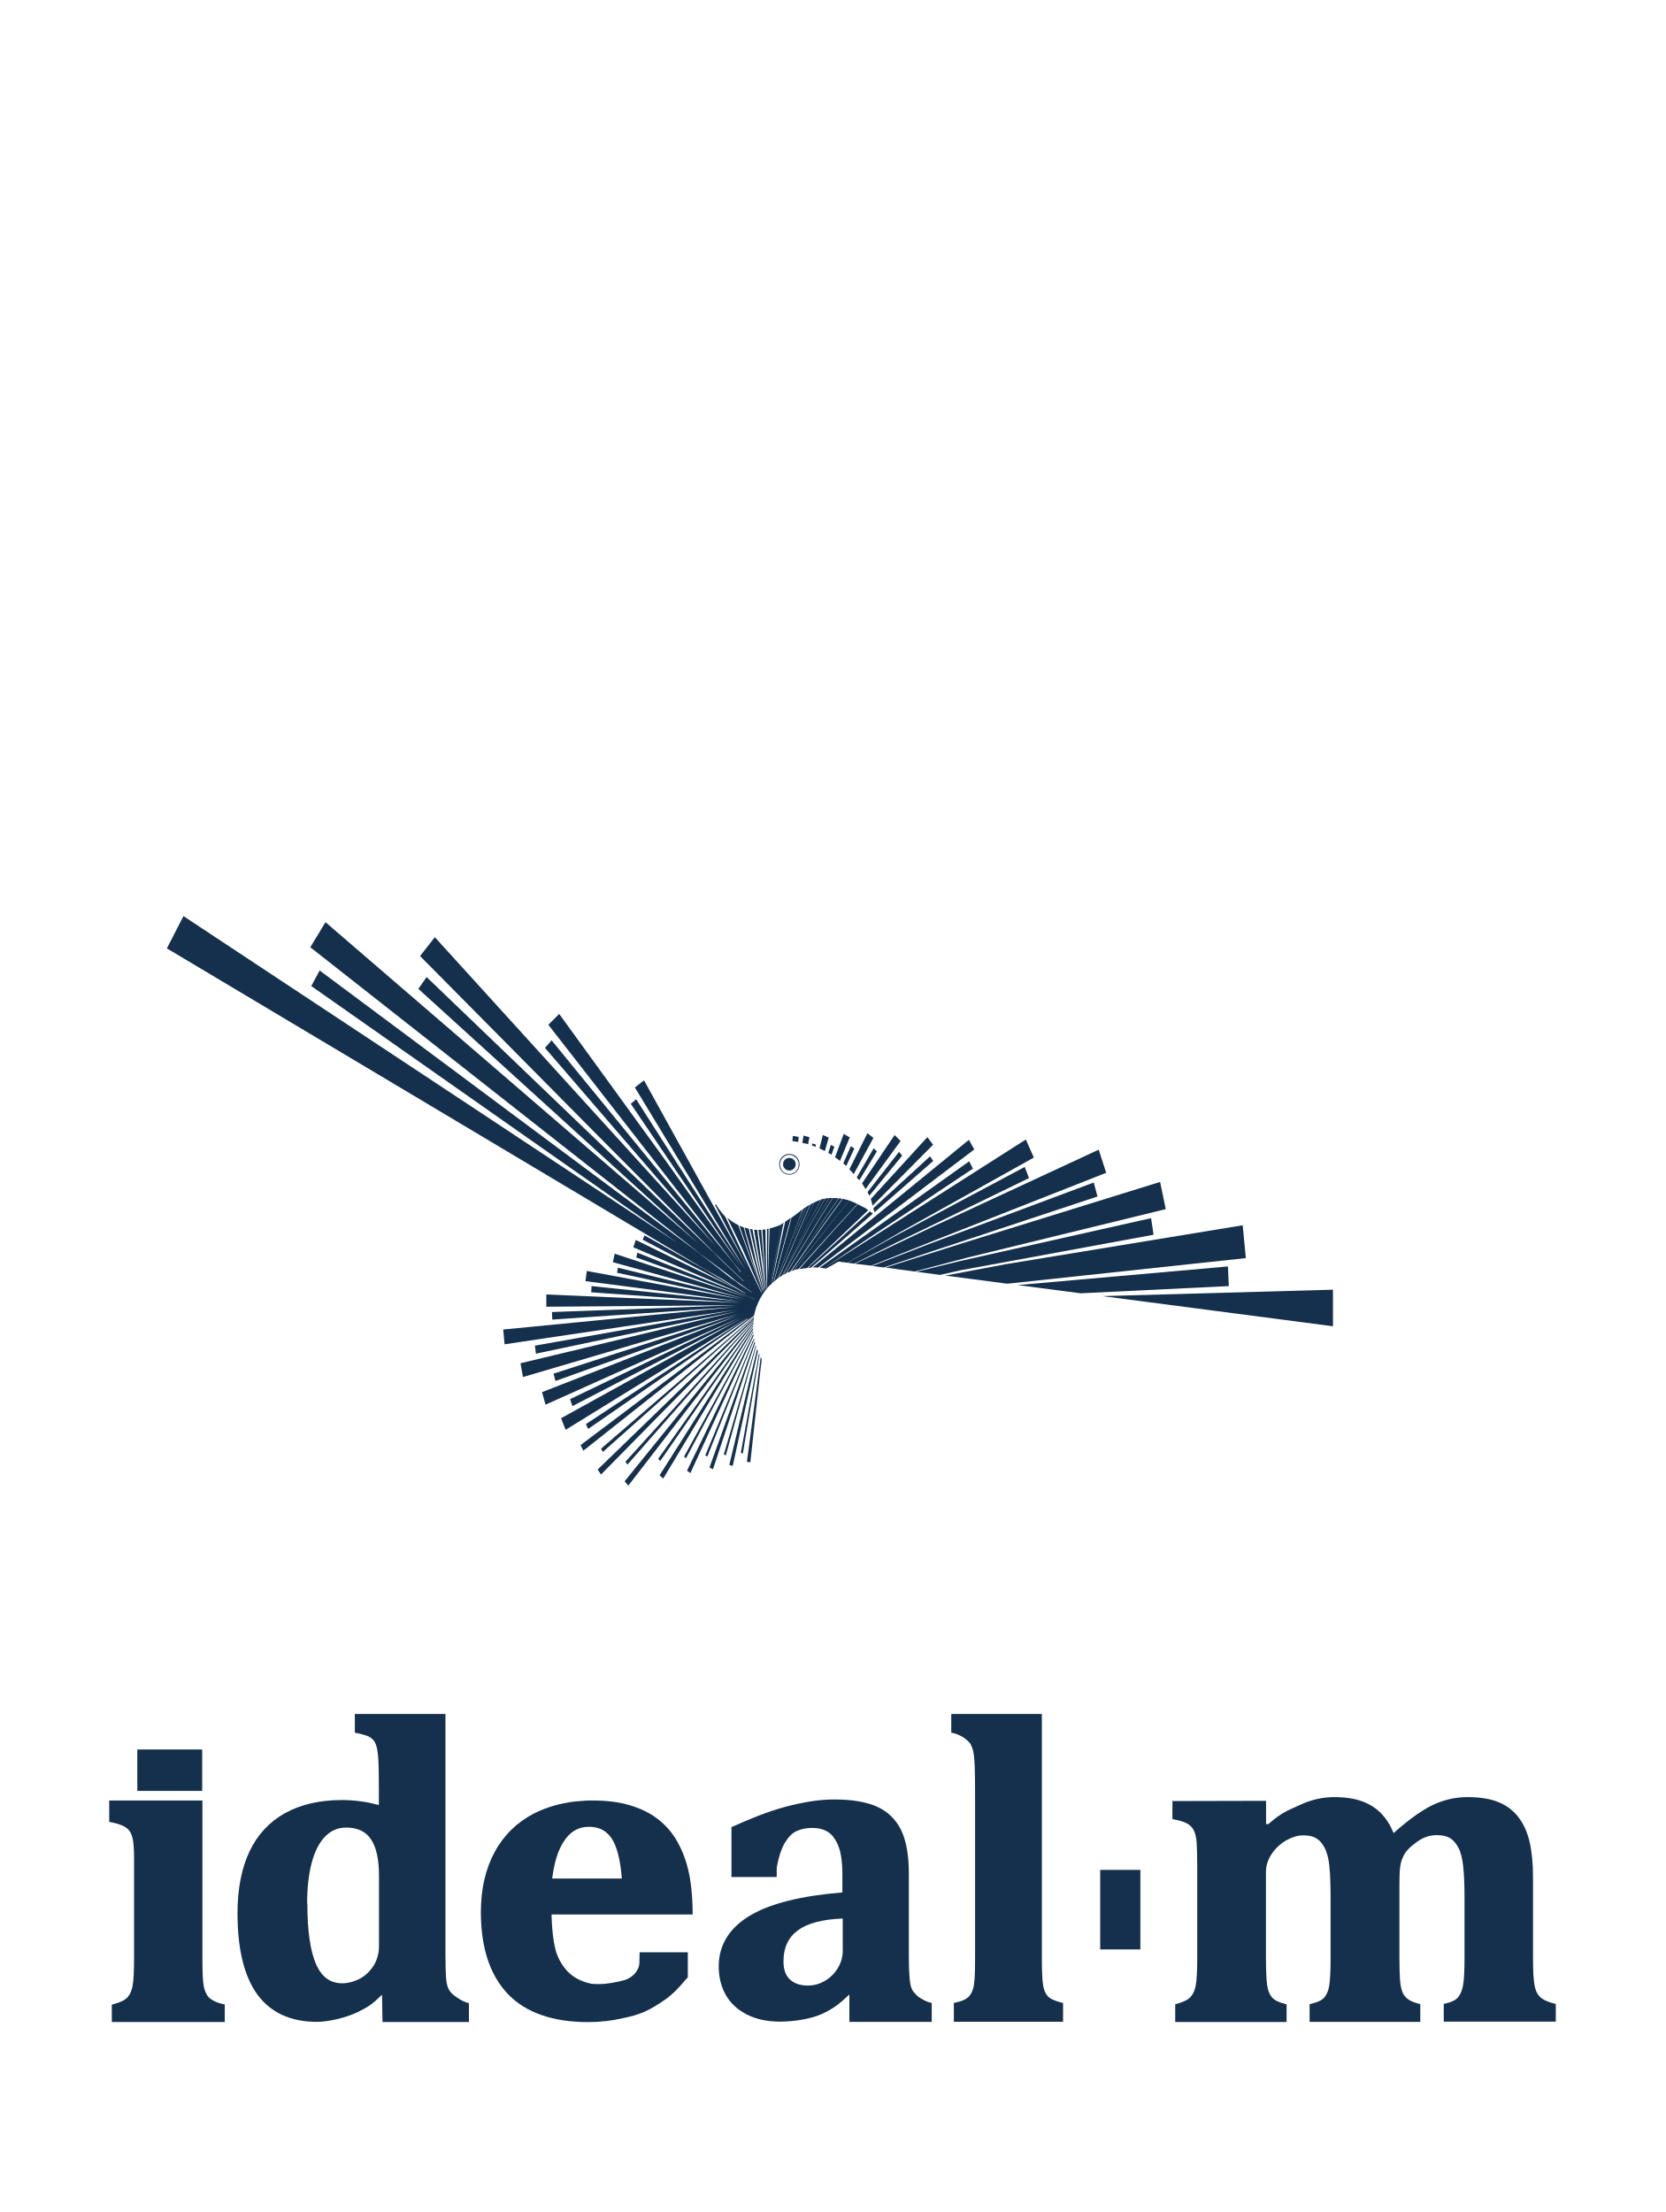
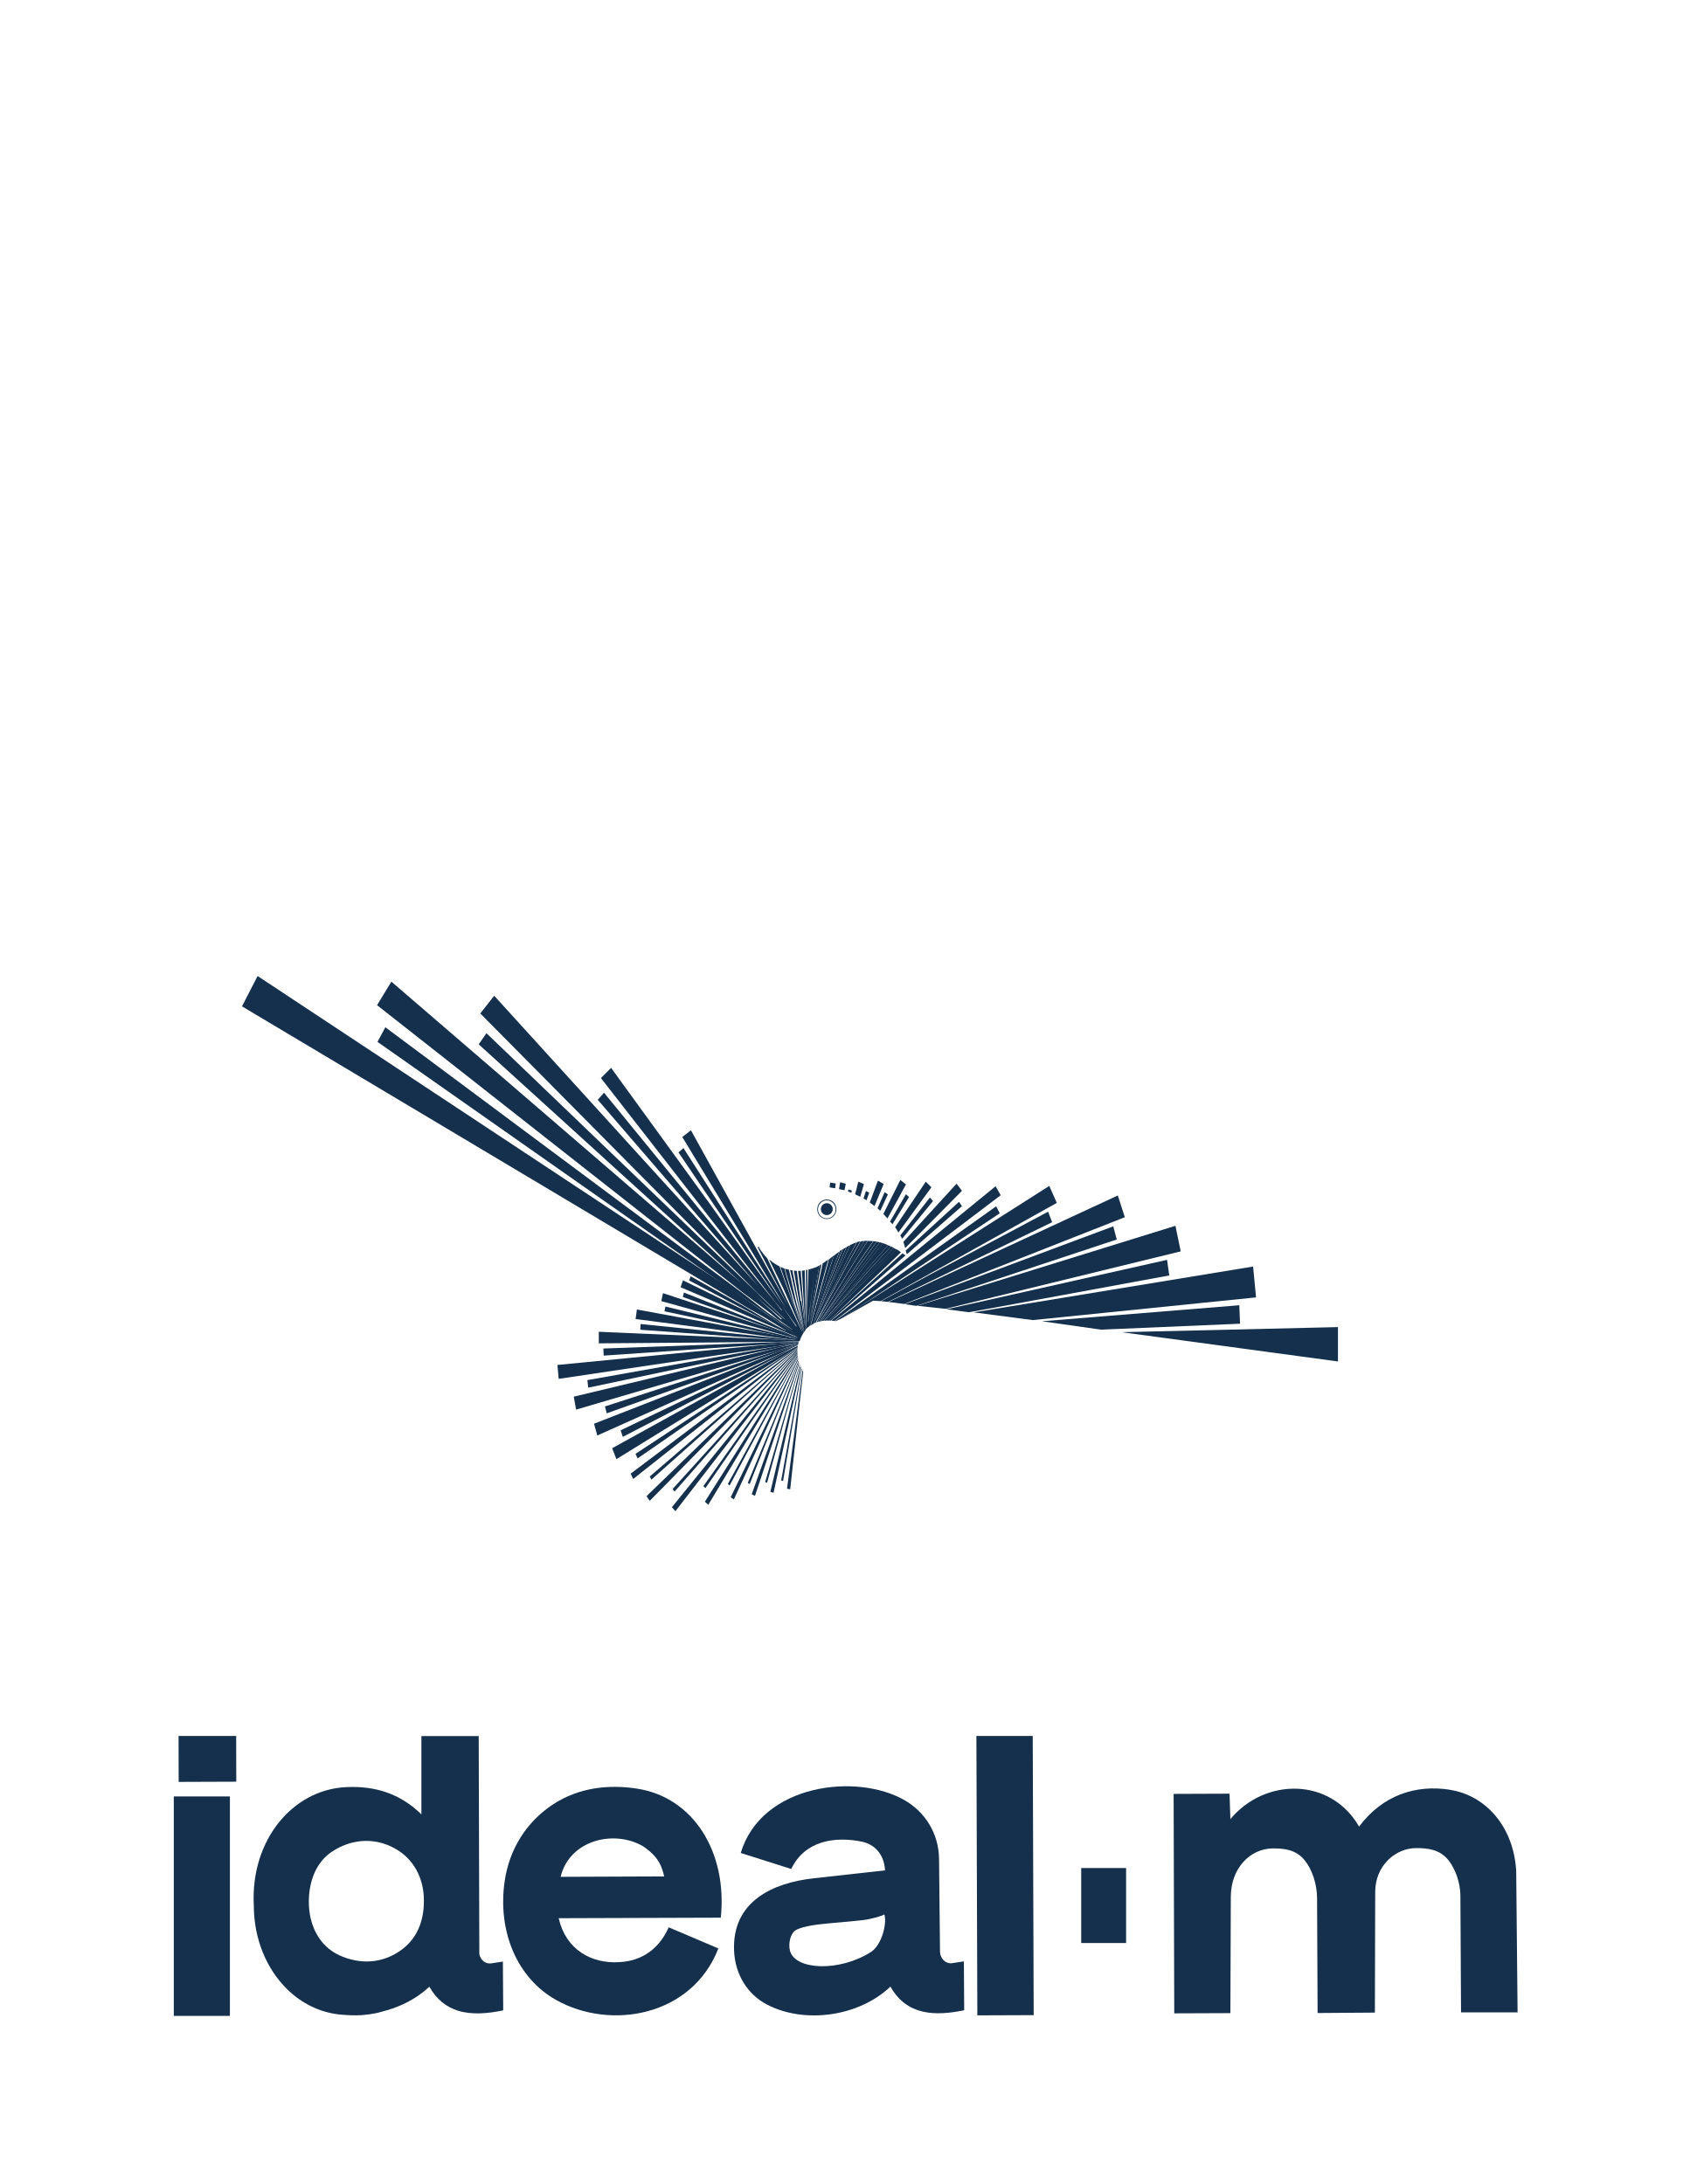
- <svg xmlns="http://www.w3.org/2000/svg" id="Layer_2" data-name="Layer 2" viewBox="0 0 147.58 196.04">
+ <svg xmlns="http://www.w3.org/2000/svg" id="Layer_2" data-name="Layer 2" viewBox="0 0 159.87 205.91">
  <g id="Layer_1-2" data-name="Layer 1">
    <g>
-       <rect x="97.51" y="165.72" width="3.56" height="7.05" fill="#14304c" />
-       <g>
-         <path d="M18.95,177.33c-.21-.11-.36-.22-.47-.34-.11-.13-.2-.27-.26-.42s-.12-.33-.16-.53-.07-.5-.09-.88c-.02-.39-.03-.94-.03-1.65v-13.94h-8.26v1.9l.12.02c.44.08.8.19,1.07.31.25.11.46.27.61.47.15.21.25.5.31.85.06.38.09.88.09,1.49v8.91c0,1.2-.04,2.04-.13,2.49-.08.43-.23.77-.46,1.01-.22.25-.65.45-1.26.61l-.12.03v1.54h10.01v-1.55l-.12-.03c-.36-.08-.65-.18-.86-.3Z" fill="#14304c" />
-         <rect x="12.17" y="155.05" width="5.75" height="3.67" fill="#14304c" />
-       </g>
-       <path d="M28.11,179.19c.94,0,2.56-.36,3.58-.86.97-.48,1.29-.69,2.17-1.55l.04,2.42h7.66v-1.67c-.56-.12-1.12-.53-1.36-.72-.2-.16-.37-.37-.47-.59-.1-.24-.17-.56-.2-.97-.03-.42-.05-1.12-.05-2.06v-21.29h-8.03v1.66l.19.04c.74.15,1.07.3,1.21.4.2.14.35.32.45.57.11.27.18.67.22,1.19.04.54.06,1.49.06,2.82v1.39c-.62-.16-1.16-.27-1.63-.33-.54-.07-1.1-.11-1.65-.11-1.95,0-3.64.39-5.02,1.15-1.4.77-2.46,1.92-3.17,3.41-.7,1.48-1.06,3.32-1.06,5.47,0,3.17.59,5.59,1.75,7.19,1.18,1.62,2.96,2.44,5.31,2.44ZM27.22,168.7c0-1.4.14-2.64.42-3.66.27-1,.67-1.77,1.2-2.3.52-.52,1.12-.77,1.84-.77.99,0,1.71.33,2.18,1.01.48.69.73,1.78.73,3.24v6.24c0,.67-.17,1.27-.5,1.78-.34.52-.76.9-1.25,1.15-.5.25-1.01.38-1.51.38-1.05,0-1.81-.55-2.31-1.67-.52-1.17-.78-2.99-.78-5.4h0Z" fill="#14304c" />
-       <path d="M86.03,154.61c.11.17.2.42.25.73.06.33.09.75.11,1.24.02.5.03,1.29.03,2.36v14.6c0,.79-.01,1.4-.04,1.83-.03.41-.08.72-.15.94-.08.22-.17.4-.27.53-.1.13-.24.25-.42.35-.19.11-.47.2-.82.28l-.18.04v1.67h9.68v-1.67l-.18-.04c-.59-.15-.99-.34-1.19-.57-.2-.23-.34-.55-.4-.95-.07-.43-.11-1.24-.11-2.41v-21.64h-8.03v1.66c.5.07,1.05.37,1.29.57.18.15.34.31.45.48Z" fill="#14304c" />
-       <path d="M66.54,169.73c-1.88,1.1-2.84,2.63-2.84,4.55,0,.95.22,1.81.64,2.55.43.74,1.07,1.32,1.9,1.73h0s0,0,0,0c.82.41,1.8.61,2.91.61s2.69-.22,3.69-.68c.95-.44,1.44-.78,2.44-1.73v2.43h7.3v-1.68c-.46-.07-1.02-.42-1.19-.55-.14-.1-.25-.25-.36-.36s-.19-.25-.26-.44c-.07-.2-.13-.51-.16-.94-.04-.44-.06-1.07-.06-1.89v-7.32c0-1.62-.24-2.92-.7-3.85-.48-.95-1.2-1.64-2.16-2.06-.93-.41-2.19-.62-3.72-.62-.59,0-1.2.04-1.79.12-.59.08-1.27.21-2.03.39-.74.18-1.51.41-2.29.69-.76.28-1.74.67-2.89,1.19l-.14.06v4.42h4.01v-.8c.16-.95.41-1.7.72-2.23.31-.51.66-.87,1.04-1.04.39-.18.86-.28,1.4-.28s.99.12,1.37.35c.37.23.68.64.92,1.22.25.6.37,1.47.37,2.6v1.55c-3.59.29-6.33.96-8.12,2.01ZM74.69,170.04v2.86c0,.53-.14,1.03-.42,1.5-.28.47-.66.86-1.14,1.14-.48.29-.99.43-1.52.43-.69,0-1.23-.18-1.61-.55-.38-.36-.56-.88-.56-1.59,0-1.23.42-2.13,1.3-2.77h0c.85-.62,2.18-.96,3.95-1.03Z" fill="#14304c" />
-       <path d="M61.39,169.65v-.24c-.02-1.48-.16-2.76-.42-3.8-.25-1.03-.65-1.96-1.16-2.76-.44-.68-1-1.27-1.66-1.75-.66-.48-1.47-.86-2.4-1.13h0s0,0,0,0c-.92-.27-2-.4-3.21-.4h0s-.06,0-.09,0c-.21,0-.43,0-.64.02-.21.01-.41.03-.61.05-.03,0-.06,0-.09,0-1.39.15-2.66.51-3.78,1.08-1.5.77-2.68,1.92-3.49,3.42-.81,1.49-1.22,3.28-1.22,5.32,0,2.59.54,4.68,1.59,6.25.25.37.52.72.83,1.04,1.57,1.62,3.96,2.46,7.07,2.46,1.11,0,2.14-.12,3.1-.35.67-.13,1.31-.31,1.85-.54.63-.27,1.23-.65,1.87-1.09.67-.47,1.18-1,1.76-1.69.04-.05.08-.1.13-.15l.07-.07.07-.07v-2.21l-.03-.02h-4.24l-.02.95c-.03.69-.63,1.31-1.29,1.51-.59.17-1.57.36-2.26.36-.27,0-.51,0-.73-.03-1.01-.22-1.81-.68-2.37-1.42-.3-.38-.54-.84-.73-1.39-.26-.93-.38-2.08-.41-3.3l.03-.03h12.51ZM52.21,161.9c.97,0,1.71.43,2.17,1.32.38.75.63,1.85.73,3.27h-6.17c.17-1.35.49-2.43.97-3.2.58-.94,1.33-1.39,2.3-1.39Z" fill="#14304c" />
-       <path d="M103.91,159.62v1.59l.12.03c.62.12,1.05.27,1.29.43.23.16.41.36.52.62.12.26.19.62.22,1.05.03.45.05,1.16.05,2.12v7.98c0,1.21-.04,2.06-.13,2.51-.08.43-.23.78-.46,1.03-.22.25-.64.45-1.25.62l-.11.03v1.57h9.87v-1.57l-.12-.03c-.56-.13-.96-.33-1.17-.58-.22-.25-.37-.61-.43-1.07-.07-.48-.11-1.32-.11-2.53v-7.52c0-.57.18-1.11.52-1.61.35-.51.79-.91,1.3-1.2.51-.28,1.01-.43,1.47-.43.35,0,.65.04.87.12.22.08.42.2.59.36.16.16.31.36.45.62.13.26.24.57.31.91.08.35.13.82.17,1.4.03.59.05,1.32.05,2.16v5.2c0,1.23-.04,2.09-.12,2.55-.07.44-.22.79-.43,1.04-.21.25-.61.44-1.19.57l-.12.03v1.57h9.81v-1.57l-.11-.03c-.47-.12-.82-.27-1.03-.45-.21-.17-.37-.38-.46-.64-.1-.27-.17-.63-.2-1.08-.03-.46-.05-1.13-.05-2.01v-6.34c0-.75.02-1.3.07-1.63.04-.32.13-.61.25-.87s.28-.49.48-.7.45-.42.75-.63c.28-.2.57-.36.85-.45.28-.1.58-.15.91-.15.48,0,.86.08,1.15.25.29.16.54.45.75.83.22.39.36.95.44,1.66.08.72.12,1.67.12,2.83v5.2c0,1.21-.04,2.07-.13,2.54-.08.45-.23.8-.43,1.05-.2.25-.59.44-1.16.57l-.12.03v1.57h9.93v-1.57l-.12-.03c-.34-.08-.64-.19-.89-.32-.23-.12-.41-.26-.53-.43-.13-.17-.23-.4-.3-.67-.07-.29-.12-.67-.15-1.16-.02-.49-.03-1.03-.03-1.59v-7.09c0-1.2-.11-2.25-.31-3.11-.21-.87-.55-1.61-1.02-2.2s-1.07-1.03-1.79-1.31c-.71-.28-1.62-.42-2.7-.42s-2.16.25-3.17.75c-.96.48-2.09,1.3-3.37,2.44-.27-.69-.63-1.25-1.05-1.7-.47-.49-1.04-.86-1.71-1.11-.67-.25-1.51-.38-2.51-.38s-2.05.23-3.04.7c-.96.45-1.58.62-2.78,1.69h-.21v-2.06" fill="#14304c" />
+       <path d="M82.95,117.12l-1.83,2.41-3.72,5.03s.01,0,.02,0l4.55-5.79,1.28-1.55c-.1-.03-.2-.06-.29-.09Z" fill="#14304c" />
+       <path d="M83.7,117.4l-1.41,1.61-4.67,5.51s.02,0,.03,0l4.52-5.04,1.8-1.96c-.09-.04-.18-.08-.27-.12Z" fill="#14304c" />
+       <path d="M84.31,117.69s-.06-.03-.08-.04l-1.92,2.02-4.53,4.84s.02,0,.02,0l5.68-5.73,1.01-.98c-.06-.03-.12-.07-.18-.1Z" fill="#14304c" />
+       <path d="M82.33,117.02l-1.36,1.96-3.72,5.61s.01,0,.02,0l3.64-5.17,1.72-2.36c-.1-.02-.2-.03-.3-.04Z" fill="#14304c" />
+       <path d="M75.65,129.19l-.44,3.35-1.03,7.82.3.05.86-7.84.37-3.27s-.05-.07-.07-.11Z" fill="#14304c" />
+       <path d="M75.44,128.82l-.91,3.76-1.92,8.07.3.09,1.78-8.13.81-3.69s-.04-.07-.05-.1Z" fill="#14304c" />
+       <path d="M75.3,128.45l-1.48,4.14-2.97,8.29.31.15,2.79-8.37,1.37-4.1s-.02-.07-.03-.11Z" fill="#14304c" />
+       <path d="M75.21,128.09l-2.21,4.56-4.13,8.51.3.21,3.97-8.63,2.09-4.54s-.02-.07-.02-.11Z" fill="#14304c" />
+       <path d="M75.17,127.79l-3.15,4.97-5.58,8.82.32.29,5.4-8.97,3.03-5.01s0-.06-.01-.1Z" fill="#14304c" />
+       <path d="M75.15,127.5l-4.39,5.42-7.43,9.18.33.38,7.25-9.38,4.25-5.49s0-.07,0-.1Z" fill="#14304c" />
+       <path d="M75.22,126.79l-1.77.62-6.04,2.36-11.42,4.46.31,1.11,11.26-5.05,6.03-2.7,1.61-.77s0-.03,0-.04Z" fill="#14304c" />
+       <path d="M75.25,126.66l-1.93.41-6.85,1.64-12.39,2.97.22,1.22,12.28-3.61,6.8-1.99,1.86-.61s0-.02,0-.03Z" fill="#14304c" />
+       <path d="M75.28,126.54l-2.12.15-7.59.73-13.03,1.27.12,1.31,12.96-1.93,7.51-1.12,2.14-.39s0-.01,0-.02Z" fill="#14304c" />
+       <path d="M78.72,112.03l.05-.45-.53-.09-.04.46c.17.02.34.05.51.08Z" fill="#14304c" />
+       <polygon points="79.59 112.22 79.72 111.61 79.19 111.46 79.08 112.11 79.59 112.22" fill="#14304c" />
+       <polygon points="81.08 112.83 81.43 111.64 80.9 111.41 80.6 112.6 81.08 112.83" fill="#14304c" />
+       <path d="M82.43,113.7l.86-2.07-.54-.32-.77,2.07c.15.1.3.21.44.32Z" fill="#14304c" />
+       <path d="M83.65,114.87l1.74-3.2-.53-.42-1.6,3.2c.13.14.26.28.39.43Z" fill="#14304c" />
+       <path d="M84.68,116.2l3.11-4.26-.53-.53-2.89,4.29c.12.19.21.32.31.5Z" fill="#14304c" />
+       <path d="M83.24,117.21l-1.23,1.5-4.56,5.83c.07-.01.13-.02.2-.03l4.64-5.5,1.41-1.61-.45-.19Z" fill="#14304c" />
+       <path d="M84.8,117.97c-.1-.07-.21-.13-.32-.2l-1.02,1-5.64,5.73c.07,0,.13,0,.2,0,.02,0,.03,0,.04,0,.01,0,.03,0,.04,0,.01,0,.02,0,.04,0l5.65-5.35,1.13-1.08s-.08-.06-.12-.09Z" fill="#14304c" />
+       <polygon points="85.32 117.67 90.67 112.27 90.16 111.6 85.15 117.08 85.32 117.67" fill="#14304c" />
+       <path d="M93.84,111.84l-8.95,7.31-6.54,5.36c.1,0,.2.02.29.04l6.53-4.93,9.15-6.93-.48-.85Z" fill="#14304c" />
+       <polygon points="99.61 113.41 98.9 111.81 87.43 119.11 80.81 123.33 79.46 124.23 82.29 122.63 83.01 122.67 87.83 119.98 99.61 113.41" fill="#14304c" />
+       <polygon points="106.02 114.76 105.36 112.71 90.64 119.54 83.75 122.75 85.23 122.94 91.01 120.67 106.02 114.76" fill="#14304c" />
+       <polygon points="111.29 117.98 110.79 115.57 93.37 120.97 86.45 123.11 89.12 123.4 93.65 122.29 111.29 117.98" fill="#14304c" />
+       <polygon points="118.11 119.41 97.05 122.87 91.77 123.73 97.34 124.46 118.39 122.32 118.11 119.41" fill="#14304c" />
+       <path d="M75.55,129.04l-.59,3.21-1.33,7.33.18.05,1.24-7.36.54-3.17s-.02-.04-.04-.06Z" fill="#14304c" />
+       <path d="M75.37,128.65l-1.06,3.59-2.19,7.49.18.07,2.09-7.53,1.01-3.55s-.02-.05-.03-.07Z" fill="#14304c" />
+       <path d="M75.26,128.3l-1.63,3.91-3.15,7.6.18.11,3.06-7.67,1.57-3.88s-.01-.04-.02-.06Z" fill="#14304c" />
+       <path d="M75.19,127.95l-2.33,4.21-4.26,7.75.17.15,4.18-7.84,2.24-4.2s0-.04,0-.07Z" fill="#14304c" />
+       <path d="M75.16,127.65l-3.24,4.55-5.62,7.91.19.19,5.54-8.01,3.14-4.56s0-.05,0-.08Z" fill="#14304c" />
+       <path d="M75.15,127.4l-4.41,4.88-7.34,8.1.18.25,7.25-8.24,4.33-4.92s0-.05,0-.07Z" fill="#14304c" />
+       <path d="M75.18,127.04l-.91.56-5.1,3.36-9.27,6.11.2.43,9.17-6.35,5.9-4.08s0-.03,0-.04Z" fill="#14304c" />
+       <polygon points="73.61 127.6 68.48 130.06 58.5 134.85 58.7 135.47 68.58 130.35 73.77 127.66 75.03 126.96 73.61 127.6" fill="#14304c" />
+       <polygon points="73.39 127.29 67.73 129.13 57.02 132.6 57.19 133.25 67.8 129.45 73.46 127.41 74.96 126.83 73.39 127.29" fill="#14304c" />
+       <polygon points="73.14 126.95 66.88 128.07 55.36 130.12 55.45 130.83 66.91 128.41 73.32 127.07 74.88 126.69 73.14 126.95" fill="#14304c" />
+       <polygon points="73.33 126.53 67.31 126.76 56.87 127.14 56.9 127.81 67.32 127.09 73.16 126.69 74.88 126.52 73.33 126.53" fill="#14304c" />
+       <polygon points="73.72 126.21 68.67 125.68 60.38 124.83 60.35 125.37 68.65 125.97 73.52 126.31 75.01 126.37 73.72 126.21" fill="#14304c" />
+       <polygon points="73.93 125.93 69.64 124.87 62.72 123.18 62.63 123.63 69.6 125.12 73.78 126.02 75.14 126.26 73.93 125.93" fill="#14304c" />
+       <polygon points="75.11 126.12 74.32 125.76 70.4 124.22 64.46 121.86 64.36 122.28 70.33 124.43 74.14 125.82 75.17 126.15 75.11 126.12" fill="#14304c" />
+       <polygon points="74.98 126.04 74.31 125.78 75.11 126.12 74.98 126.04" fill="#14304c" />
+       <polygon points="65.1 120.33 64.95 120.72 70.58 123.68 73.79 125.37 70.34 123.29 65.1 120.33" fill="#14304c" />
+       <polygon points="69.99 121.92 56.19 111.65 36.32 96.85 35.58 98.23 55.77 112.4 68.8 121.53 73.19 124.43 69.99 121.92" fill="#14304c" />
+       <polygon points="79.97 112.15 79.93 112.34 80.25 112.45 80.29 112.25 79.97 112.15" fill="#14304c" />
+       <path d="M81.67,113.17l.26-.72-.31-.16-.23.7c.1.05.19.11.28.17Z" fill="#14304c" />
+       <path d="M82.97,114.16l.72-1.55-.31-.21-.67,1.52c.09.07.17.15.26.23Z" fill="#14304c" />
+       <path d="M85.39,112.59l-1.5,2.58s.18.2.23.25l1.56-2.56-.29-.27Z" fill="#14304c" />
+       <path d="M82.64,117.06l-1.69,2.33-3.64,5.19s.08-.02.12-.02l3.69-5.02,1.82-2.41s-.03,0-.04-.01c-.09-.02-.17-.04-.26-.05Z" fill="#14304c" />
+       <path d="M83.97,117.52l-1.77,1.94-4.52,5.05s.09,0,.14,0l4.53-4.85,1.89-2.01c-.09-.04-.18-.09-.26-.13Z" fill="#14304c" />
+       <polygon points="85.03 116.79 87.94 113.24 87.65 112.9 84.86 116.47 85.03 116.79" fill="#14304c" />
+       <path d="M85.06,118.17l-1.87,1.71-5.05,4.62c.06,0,.12,0,.18,0l5.05-4.4,1.98-1.74-.28-.19Z" fill="#14304c" />
+       <path d="M85.47,118.26l5.2-4.54-.28-.41-5.02,4.59c.04.13.06.25.11.37Z" fill="#14304c" />
+       <path d="M93.88,113.74l-8.95,6.37-6.24,4.44s.05,0,.08.01l.46-.21,1.59-1.01,4.31-2.88,9.1-6.07-.33-.65Z" fill="#14304c" />
+       <polygon points="79.22 124.34 79.45 124.22 80.81 123.26 79.22 124.34" fill="#14304c" />
+       <polygon points="99.17 115.23 98.79 114.24 87.37 120.32 83.04 122.68 83.71 122.74 87.57 120.87 99.17 115.23" fill="#14304c" />
+       <polygon points="105.26 116.86 104.93 115.62 90.44 121.03 85.28 122.96 86.37 123.12 90.62 121.71 105.26 116.86" fill="#14304c" />
+       <polygon points="110.21 120.25 110 118.78 92.99 122.6 89.19 123.44 91.32 123.72 93.1 123.4 110.21 120.25" fill="#14304c" />
+       <polygon points="116.81 123.06 98.21 124.57 103.78 125.36 116.88 124.8 116.81 123.06" fill="#14304c" />
+       <polygon points="126.11 128.36 126.11 125.12 105.72 125.6 126.11 128.36" fill="#14304c" />
+       <path d="M77.93,114.93c.49,0,.9-.4.9-.92s-.39-.92-.9-.92-.9.4-.9.92.4.92.9.92ZM77.93,113.17c.45,0,.83.38.83.85s-.37.85-.83.85-.83-.38-.83-.85.37-.85.83-.85Z" fill="#14304c" />
+       <path d="M77.93,114.56c.31,0,.56-.25.56-.56s-.25-.56-.56-.56-.56.25-.56.56.25.56.56.56Z" fill="#14304c" />
+       <path d="M77.07,119.39l-.83,5.47.99-5.55c-.05.03-.1.05-.15.07Z" fill="#14304c" />
+       <path d="M76.49,124.9l1.94-6.04.19-.5c-.09.07-.17.13-.26.19l-.27.81-1.61,5.54s0,0,0,0Z" fill="#14304c" />
+       <path d="M77.55,119.1l-1.26,5.78c.42-1.92.85-3.85,1.26-5.78h0Z" fill="#14304c" />
+       <path d="M79.8,117.56l-.78,1.83-2.29,5.38s0,0,0,0l3.4-7.38c-.11.05-.22.11-.33.17Z" fill="#14304c" />
+       <path d="M79.16,117.95l-.41,1.02-2.13,5.85s0,0,0,0l2.16-5.48.63-1.56c-.09.06-.17.11-.26.17Z" fill="#14304c" />
+       <path d="M77.86,118.91l-1.47,6.03,1.55-5.73.14-.46c-.07.05-.15.11-.22.16Z" fill="#14304c" />
+       <path d="M75.18,127.08l-6.11,4.6-9.63,7.26.24.5,9.51-7.53,5.97-4.74s0-.06.01-.09Z" fill="#14304c" />
+       <path d="M75.16,127.19l-5.34,4.62-8.58,7.4.16.29,8.49-7.56,5.27-4.7s0-.04,0-.05Z" fill="#14304c" />
+       <path d="M75.16,127.26l-5.39,5.24-8.83,8.56.3.44,8.66-8.8,5.25-5.33s0-.07,0-.11Z" fill="#14304c" />
+       <path d="M75.2,126.89l-.17.07-1.26.7-5.52,3.05-10.55,5.83.4,1.03,10.34-6.38,5.83-3.6h0s.91-.56.91-.56c0-.05.01-.1.02-.15Z" fill="#14304c" />
+       <path d="M75.3,126.46l-1.97.07h1.55s.42-.05.42-.05c0,0,0-.01,0-.02Z" fill="#14304c" />
+       <path d="M75.3,126.48l-.4.04h-.02s-1.72.17-1.72.17l2.12-.15s.01-.04.02-.06Z" fill="#14304c" />
+       <path d="M75.25,126.66s.02-.06.03-.1l-2.14.39,1.74-.26-1.56.37,1.93-.41Z" fill="#14304c" />
+       <path d="M75.22,126.79s.01-.07.02-.1l-1.86.61,1.57-.47-1.5.58,1.77-.62Z" fill="#14304c" />
+       <path d="M80.15,117.37l-.66,1.41-2.79,6c.06-.03.12-.05.18-.08l2.9-5.75.96-1.83c-.2.07-.4.16-.59.25Z" fill="#14304c" />
+       <path d="M80.81,117.1s-.02,0-.03,0l-.98,1.82-2.9,5.76s0,0,.01,0l2.88-5.34,1.3-2.3c-.08.01-.16.03-.24.04-.02,0-.03,0-.05.01Z" fill="#14304c" />
+       <path d="M81.47,117l-1.46,2.44-.12.21.12-.21,1.44-2.44c-.11,0-.22.02-.33.04l-1.29,2.28-2.88,5.36s.08-.03.13-.05l.25-.44,3.33-5.45,1.12-1.76c-.1,0-.2,0-.3.01Z" fill="#14304c" />
+       <path d="M81.79,116.99l-1.09,1.72-3.61,5.92c.06-.02.13-.04.19-.05l3.69-5.64,1.33-1.92c-.17-.02-.34-.02-.51-.02Z" fill="#14304c" />
+       <path d="M75.87,125.42c.15-.18.33-.33.53-.47v-.02s1.53-6.07,1.53-6.07c-.12.09-.25.17-.38.24l-1.24,5.78-.03.15s0,0-.01,0l.04-.17,1.12-5.68s0,0,0,0c-.06.06-.13.1-.2.15l-.91,5.15.8-5.09s-.1.04-.14.06c-.05.02-.09.04-.14.05-.05.02-.1.04-.15.05-.05.02-.1.03-.15.05-.03,0-.06.02-.09.03-.08.02-.15.04-.23.06,0,0-.01,0-.02,0l-.17,4.88.02-1.53.06-3.33s-.09.02-.14.03v3.29s.02,2.08.02,2.08c0,.01,0,.02,0,.04,0,0-.01.01-.02.02l-.07-2.29-.05-3.11c-.09.02-.18.03-.27.04l.19,3.1.14,2.35-.19-2.22-.25-3.22c-.08,0-.16,0-.25,0l.42,3.23.25,2.38ZM76.78,119.91l-.59,4.72h-.02l.61-4.72ZM76.47,121.59l-.31,3.04h-.01l.33-3.04Z" fill="#14304c" />
+       <path d="M79.44,117.77l-.62,1.54-2.17,5.39,2.08-5.69.38-1.01c-.05.04-.11.07-.16.11-.12.09-.24.19-.35.28l-.16.5-1.53,4.65,1.25-4.21.23-.79s-.03.02-.04.03c-.07.05-.14.11-.22.16l-.14.54-1.57,5.68h0c.09-.05.18-.1.27-.15l2.31-5.39.78-1.83c-.11.06-.22.13-.33.19Z" fill="#14304c" />
+       <path d="M75.47,122.68h0s-.37-2.87-.37-2.87c-.09,0-.19,0-.28-.02l.51,2.93.48,2.77h0s-.53-2.59-.53-2.59h0s-.59-3.13-.59-3.13c-.08-.01-.15-.02-.22-.04l.73,3.2.58,2.6h-.01s-.81-3.12-.81-3.12h0s0,0,0,0h0s0,0,0,0l-.6-2.7c-.13-.03-.26-.06-.38-.1l.84,2.86.92,3.12h0s-.95-2.86-.95-2.86h0s0-.01,0-.01h0s0,0,0,0l-.86-3.13c-.13-.04-.26-.09-.38-.15l1.17,3.32,1,2.82.02.05h-.01s-.01-.03-.01-.03l-2.25-6.21c-.3-.14-.58-.32-.83-.54-.05-.03-.1-.07-.14-.1l1.38,2.83,1.71,3.88.08.18s0,0,0-.01l-.19-.34-3.16-6.65c-.08-.08-.16-.17-.24-.27-.02-.02-.04-.04-.06-.07-.2-.24-.4-.52-.51-.75l-.1.05,2.32,4.45.58,1.11-3.66-6.6-5.5-9.95-.05-.03-.79.62,5.89,9.71,3.96,6.54-.38-.6.14.23-3.63-5.66-5.87-9.18-.47.41,6.08,8.98,3.7,5.45-6.79-9.53-9.34-12.87-.96.96,9.72,12.48,6.72,8.64.62.76s0,0,0,0l-.03.03-.59-.77-6.52-7.98-9.63-11.78-.59.67,9.89,11.47,5.23,6.08-10.11-11.11-14.77-16.25-1.31,1.67,15.35,15.5,10.73,10.81,2.6,2.49s-.01,0-.02.01h-.01s-2.12-2.02-2.12-2.02l-.45-.46-10.38-9.96-15.12-14.51-.73,1.05,15.45,14.04,9.38,8.53-13.44-11.58-19.62-16.9-1.35,2.22,20.22,15.9,14.28,11.22,2.6,1.94.6.5,1.43,1.01v.02l-1.1-.72-.32-.26-4.39-2.93,5.82,4.12s0,0,0,.01l-5.85-4.1-19.69-13.02-24.86-16.44-1.47,2.86,41.4,24.7,6.16,3.67.33.19,1.32.74,1.81,1.11.25.13s-.02.02-.02.03l-.05-.03-3.66-1.79-5.98-2.92-.22.65,6.09,2.61,4.12,1.77.59.24.07.04h0s.13.08.13.08h.01s-.02,0-.02,0l.04.02-.63-.2-.37-.13-4.65-1.55-7.04-2.32-.16.75,7.11,1.97,4.55,1.27,1.24.31s0,0,0,0l-1.24-.29,1.2.32h.03s0,0,0,0h0s-.02,0-.02,0l-1.03-.18-.32-.07-5.37-.98-8.45-1.56-.12.9,8.52,1.11,5.36.72,1.44.15h0s-1.44-.14-1.44-.14l1.29.16h.17s0,0,0,0h-.16s-.01,0-.01,0l-1.36-.05h-.13s-6.56-.29-6.56-.29l-10.59-.46v1.09s10.58-.08,10.58-.08l6.38-.06,1.97-.07c.12-.38.3-.73.55-1.03l-.39-2.76ZM73.65,124.41l-2.34-2.12,2.38,2.05s-.05.04-.04.07ZM73.68,123.06l1.33,1.87.07.11s-.03.01-.04.02l-1.36-2ZM74.66,125.61s0,0,.01,0l.47.33h0s-.48-.33-.48-.33Z" fill="#14304c" />
    </g>
    <g>
-       <path d="M69.96,104.11c.49,0,.9-.4.9-.92s-.39-.92-.9-.92-.9.4-.9.92.4.92.9.92ZM69.96,102.35c.45,0,.83.38.83.85s-.37.85-.83.85-.83-.38-.83-.85.37-.85.83-.85Z" fill="#14304c" />
-       <path d="M69.96,103.74c.31,0,.56-.25.56-.56s-.25-.56-.56-.56-.56.25-.56.56.25.56.56.56Z" fill="#14304c" />
-       <path d="M70.8,100.76l-.53-.09-.04.46c.17.02.34.05.51.08l.05-.45Z" fill="#14304c" />
-       <polygon points="71.74 100.79 71.22 100.64 71.11 101.29 71.62 101.4 71.74 100.79" fill="#14304c" />
-       <polygon points="73.45 100.82 72.93 100.59 72.63 101.78 73.11 102.01 73.45 100.82" fill="#14304c" />
-       <path d="M75.32,100.81l-.54-.32-.77,2.07c.15.1.3.21.44.32l.86-2.07Z" fill="#14304c" />
-       <path d="M75.67,104.05l1.74-3.2-.53-.42-1.6,3.2c.13.14.26.28.39.43Z" fill="#14304c" />
-       <polygon points="72.32 101.44 72 101.34 71.96 101.52 72.28 101.64 72.32 101.44" fill="#14304c" />
-       <path d="M73.69,102.35l.26-.72-.31-.16-.23.7c.1.05.19.11.28.17Z" fill="#14304c" />
-       <path d="M75,103.34l.72-1.55-.31-.21-.67,1.52c.09.07.17.15.26.23Z" fill="#14304c" />
-       <path d="M76.16,104.6l1.56-2.56-.29-.27-1.5,2.58s.18.2.23.25Z" fill="#14304c" />
-       <polygon points="97.7 114.87 118.14 117.54 118.14 114.3 97.7 114.87" fill="#14304c" />
-       <path d="M79.82,101.12l-.53-.53-2.89,4.29c.12.19.21.32.31.5l3.11-4.26Z" fill="#14304c" />
-       <polygon points="77.34 106.85 82.7 101.45 82.19 100.78 77.18 106.26 77.34 106.85" fill="#14304c" />
-       <path d="M74.31,111.81l.8.1,4.74-2.75,11.78-6.57-.71-1.6-11.47,7.31-6.4,4.07,4.08-2.73,9.1-6.07-.33-.65-8.95,6.37-4.31,3.06c.2.02.4.03.59.07l1.08-.61Z" fill="#14304c" />
-       <path d="M73.2,112.43l.03-.02c-.19-.04-.39-.05-.59-.07h0c.19.02.38.05.56.08Z" fill="#14304c" />
-       <polygon points="75.77 112 77.22 112.17 83.03 109.85 98.04 103.94 97.38 101.89 82.66 108.72 75.77 112" fill="#14304c" />
-       <polygon points="103.32 107.16 102.82 104.75 85.4 110.15 78.48 112.34 81.06 112.69 85.68 111.47 103.32 107.16" fill="#14304c" />
-       <polygon points="110.14 108.59 89.08 112.05 83.78 113.05 89.28 113.77 110.42 111.5 110.14 108.59" fill="#14304c" />
-       <polygon points="76.89 105.65 77.05 105.97 79.96 102.42 79.68 102.08 76.89 105.65" fill="#14304c" />
-       <path d="M77.4,107.07c.04.13.06.25.11.37l5.2-4.55-.28-.41-5.02,4.59Z" fill="#14304c" />
-       <polygon points="90.82 103.42 79.39 109.51 75.11 111.91 75.71 111.99 79.6 110.05 91.2 104.41 90.82 103.42" fill="#14304c" />
-       <polygon points="97.27 106.04 96.94 104.8 82.45 110.21 77.29 112.2 78.33 112.33 82.63 110.89 97.27 106.04" fill="#14304c" />
-       <polygon points="102.24 109.43 102.02 107.96 85.01 111.78 81.21 112.71 83.32 112.99 85.13 112.58 102.24 109.43" fill="#14304c" />
-       <polygon points="90.2 113.89 95.78 114.62 108.91 113.98 108.83 112.24 90.2 113.89" fill="#14304c" />
-       <path d="M72.51,112.34l4.69-3.54,9.15-6.93-.48-.85-8.95,7.31-4.85,3.97s.03,0,.04,0c.14,0,.26.03.4.04Z" fill="#14304c" />
-       <path d="M72.06,112.33c.15,0,.3.01.44.02h.01c-.13-.02-.26-.05-.4-.05-.01,0-.03,0-.04,0l-.03.02s0,0,.01,0Z" fill="#14304c" />
-       <path d="M75.39,109.29l1.98-1.74-.28-.19-1.87,1.71-3.6,3.29s.02,0,.03,0c.09,0,.17-.02.25-.03l3.48-3.03Z" fill="#14304c" />
-       <path d="M71.91,112.32c-.09,0-.17.02-.25.03.08,0,.16,0,.24-.01h.02Z" fill="#14304c" />
-       <path d="M66.34,121.42l-2.19,7.49.18.07,2.09-7.53.6-2.12s-.02-.07-.03-.11l-.65,2.2Z" fill="#14304c" />
-       <path d="M71.57,112.35l4.25-4.02,1.13-1.08s-.08-.06-.12-.09c-.1-.07-.2-.13-.3-.18h0s-.01,0-.02,0c0,0,0,0,0,0h0c-.05-.03-.11-.06-.16-.09-.03-.01-.06-.03-.08-.04-.09-.04-.18-.09-.26-.13l-1.77,1.94-3.41,3.82s.08,0,.12-.02c.17-.04.35-.05.53-.07.04,0,.07-.01.11-.02Z" fill="#14304c" />
-       <path d="M70.93,112.44c.17-.03.35-.06.53-.07-.18.02-.36.04-.53.07Z" fill="#14304c" />
-       <path d="M70.09,112.67c.09-.03.17-.07.26-.09l3.65-4.63,1.28-1.55c-.1-.03-.2-.06-.29-.09l-1.33,1.75,1.33-1.75h-.04c-.09-.03-.17-.05-.26-.06l-1.69,2.33-2.89,4.11Z" fill="#14304c" />
-       <path d="M75.72,106.58h0s0,0,0,0l-.45-.19-1.23,1.5-3.66,4.67c.13-.04.26-.07.39-.1l3.42-3.8,1.8-1.96c-.09-.04-.18-.08-.27-.12h0Z" fill="#14304c" />
-       <path d="M69.71,112.83c.11-.05.22-.1.34-.14l2.88-4.09,1.72-2.36c-.1-.02-.2-.03-.3-.04l-1.36,1.96-1.77,2.67,1.77-2.71,1.33-1.92c-.17-.02-.34-.02-.51-.02l-1.09,1.72-3.01,4.94Z" fill="#14304c" />
-       <path d="M69.37,113.01s.04-.02.05-.03l2.4-4.45,1.3-2.3c-.08.01-.16.03-.24.04-.02,0-.03,0-.05.01,0,0-.02,0-.03,0l-.98,1.82-2.46,4.9Z" fill="#14304c" />
-       <path d="M66.73,118.81l-1.07,2.57-3.15,7.6.18.11,3.06-7.67,1.03-2.54.07-.18s0-.08-.01-.12l-.1.23Z" fill="#14304c" />
-       <path d="M69.45,112.97c.07-.04.14-.07.21-.11l3.01-4.93,1.12-1.76c-.1,0-.2,0-.3.01l-1.46,2.44-.12.21.12-.21,1.44-2.44c-.11,0-.22.02-.33.04l-1.29,2.28-2.4,4.46Z" fill="#14304c" />
-       <path d="M69.07,113.21c.09-.06.18-.13.27-.18l2.47-4.89.96-1.83c-.2.07-.4.16-.59.25l-.66,1.41-.87,1.87,1.51-3.27c-.11.05-.22.11-.33.17l-.78,1.83-1.98,4.64Z" fill="#14304c" />
-       <path d="M68.92,113.26l-.03.07s.09-.06.13-.09l2-4.66.78-1.83c-.11.06-.22.13-.33.2l-.62,1.54-.67,1.65.64-1.62.63-1.56c-.09.06-.17.11-.26.17l-.41,1.02-1.86,5.1Z" fill="#14304c" />
-       <path d="M66.6,118.58l-1.58,3.25-4.13,8.51.3.21,3.97-8.63,1.49-3.23.14-.31c0-.06-.01-.11-.02-.17l-.18.38Z" fill="#14304c" />
-       <path d="M66.84,119.01l-.99,2.76-2.97,8.29.31.15,2.79-8.37.92-2.74.02-.07c-.01-.05-.04-.1-.05-.15l-.05.13Z" fill="#14304c" />
-       <path d="M66.56,121.76l-1.92,8.07.3.09,1.78-8.13.45-2.04c-.03-.07-.04-.14-.06-.21l-.54,2.21Z" fill="#14304c" />
-       <path d="M67.23,121.73l-1.03,7.82.3.05.86-7.84.15-1.28s-.03-.09-.05-.13c-.01-.03-.03-.05-.04-.08l-.19,1.46Z" fill="#14304c" />
-       <path d="M67.43,120.26s.03.05.04.08c-.01-.03-.03-.07-.04-.1v.02Z" fill="#14304c" />
-       <path d="M66.99,121.43l-1.33,7.33.18.05,1.24-7.36.24-1.4s-.04-.06-.05-.09l-.27,1.48Z" fill="#14304c" />
-       <path d="M68.57,113.6l.18-.7,1.22-4.52.14-.46c-.06.04-.11.08-.17.12-.12.08-.23.16-.35.23l-1.18,5.48c.05-.05.1-.11.16-.16Z" fill="#14304c" />
-       <path d="M68.59,113.59c.09-.08.18-.16.28-.23l1.89-5.17.38-1.01c-.05.04-.11.07-.16.11-.11.09-.23.18-.34.27-.08.06-.16.12-.24.18,0,0-.02.01-.03.02-.07.05-.14.11-.22.16l-.14.54-1.42,5.15Z" fill="#14304c" />
-       <path d="M66.26,117.17l-4.41,3.82-8.58,7.4.16.29,8.49-7.56,4.34-3.87.57-.51s0-.05,0-.07l-.57.5Z" fill="#14304c" />
-       <path d="M66.52,118.39l-1.63,2.95-4.26,7.75.17.15,4.18-7.84,1.56-2.93.23-.42s0-.07-.01-.1l-.24.44Z" fill="#14304c" />
-       <path d="M66.38,117.97l-2.43,3.41-5.62,7.91.19.19,5.54-8.01,2.36-3.42.34-.5s.01-.08.01-.12l-.38.54Z" fill="#14304c" />
-       <path d="M66.33,117.74l-3.54,4.36-7.43,9.18.33.38,7.25-9.38,3.41-4.41.43-.55c0-.05.01-.1.02-.15l-.46.57Z" fill="#14304c" />
-       <path d="M66.3,117.55l-3.53,3.9-7.34,8.1.18.25,7.25-8.24,3.46-3.93.48-.55s0-.06,0-.09l-.5.56Z" fill="#14304c" />
-       <path d="M68.33,113.86s.04-.05.06-.08l.1-.52c.36-1.66.73-3.31,1.08-4.97h0l-1.08,4.93.96-4.87s0,0,0,0c-.06.06-.13.1-.2.15l-.91,5.15.08-.53.82-4.61s-.09.05-.14.07c-.04.02-.08.03-.11.05-.05.02-.09.04-.14.05-.05.02-.1.04-.15.05-.05.02-.1.03-.15.05-.03,0-.06.02-.09.03-.08.02-.15.04-.23.06,0,0-.01,0-.02,0l-.17,4.88.02-1.53.06-3.33s-.09.02-.14.03v3.29s.01,1.96.01,1.96h0s-.02.01-.03.02l-.07-2.13-.05-3.11c-.09.02-.18.03-.27.04l.19,3.1.13,2.15s0,0,0,0l-.17-2.02-.25-3.22c-.08,0-.16,0-.25,0l.42,3.23.21,2.02s-.02.01-.03.02l-.34-2.4h0s-.37-2.87-.37-2.87c-.09,0-.19,0-.28-.02l.51,2.93.42,2.4s-.01,0-.02,0l-.46-2.23h0s-.59-3.13-.59-3.13c-.08-.01-.15-.02-.22-.04l.73,3.2.5,2.24s-.01.01-.02.02l-.72-2.78h0s0,0,0,0h0s0,0,0,0l-.6-2.7c-.13-.03-.26-.06-.38-.1l.84,2.86.81,2.77s-.01.01-.02.02l-.84-2.53h0s0-.01,0-.01h0s0,0,0,0l-.86-3.13c-.13-.04-.26-.09-.38-.15l1.17,3.32.89,2.53s0,0-.01.01l-2.15-5.91c-.3-.14-.58-.32-.83-.54-.05-.03-.1-.07-.14-.1l1.38,2.83,1.67,3.79s-.01.01-.02.02l-.05-.09-3.16-6.65c-.08-.08-.16-.17-.24-.27-.02-.02-.04-.04-.06-.07-.2-.24-.4-.52-.51-.75l-.1.05,2.32,4.45.58,1.11-3.66-6.6-5.5-9.95-.05-.04-.79.62,5.89,9.71,3.96,6.54-.38-.6.14.23-3.63-5.66-5.87-9.18-.47.41,6.08,8.98,3.7,5.45-6.79-9.53-9.34-12.87-.96.96,9.72,12.48,6.72,8.64.62.76s0,0,0,0l-.03.03-.59-.77-6.52-7.98-9.63-11.78-.59.67,9.89,11.47,5.23,6.08-10.11-11.11-14.77-16.25-1.31,1.67,15.35,15.5,10.73,10.81,2.6,2.49s-.01,0-.02.01h-.01s-2.12-2.02-2.12-2.02l-.45-.46-10.38-9.96-15.12-14.51-.73,1.05,15.45,14.04,9.38,8.53-13.44-11.58-19.62-16.9-1.35,2.22,20.22,15.9,14.28,11.22,2.6,1.94.6.5,1.43,1.01v.02l-1.1-.72-.32-.26-.4-.27-2.81-2.21-13.8-10.27-19.87-14.8-.74,1.38,20.19,14.17,12.27,8.6-18.93-12.53-24.86-16.44-1.47,2.86,41.4,24.7,6.16,3.67.33.19,1.32.74,1.81,1.11.25.13s-.02.02-.02.03l-.05-.03-.34-.17-3.3-1.98-5.23-2.96-.16.39,5.64,2.96,2.76,1.45-3.03-1.47-5.98-2.92-.22.65,6.09,2.61,4.12,1.77.59.24.03.02-.29-.11-.32-.14-3.92-1.55-5.94-2.36-.1.42,5.98,2.16,3.8,1.38-4.65-1.55-7.04-2.32-.16.75,7.11,1.97,4.55,1.27-4.29-1.06-6.92-1.69-.08.45,6.96,1.49,4.18.89-5.37-.98-8.45-1.56-.12.9,8.52,1.11,5.36.72-5.05-.53-8.29-.86-.03.55,8.31.59,4.86.34-6.56-.28-10.59-.46v1.09s10.58-.08,10.58-.08l6.38-.06-6.02.23-10.44.38.03.67,10.42-.72,5.84-.4-7.58.73-13.03,1.27.12,1.31,12.96-1.93,7.51-1.12-6.26,1.12-11.52,2.05.09.71,11.46-2.42,6.41-1.34-6.85,1.64-12.39,2.97.22,1.22,12.28-3.61,6.8-1.99-5.65,1.84-10.72,3.46.17.65,10.61-3.8,5.66-2.03-6.04,2.36-11.42,4.46.31,1.11,11.26-5.05,6.03-2.7-5.13,2.46-9.98,4.8.2.62,9.88-5.12,5.19-2.69-5.52,3.05-10.55,5.83.4,1.03,10.34-6.38,5.82-3.59h0s-5.09,3.35-5.09,3.35l-9.27,6.11.2.43,9.17-6.35,4.98-3.44s0,.04,0,.06l-5.19,3.9-9.63,7.26.24.5,9.51-7.53,5.05-4,.57-.45c.21-1.07.74-2.03,1.49-2.77Z" fill="#14304c" />
-       <path d="M66.27,117.33l-4.47,4.35-8.83,8.56.3.44,8.66-8.8,4.36-4.42.52-.53s0-.09.01-.13l-.55.54Z" fill="#14304c" />
-       <path d="M66.44,118.16l-2.4,3.77-5.58,8.82.32.29,5.4-8.97,2.3-3.8.27-.45s-.01-.09-.01-.13l-.3.47Z" fill="#14304c" />
+       <rect x="101.91" y="176.12" width="4.23" height="7.07" fill="#14304c" />
+       <path d="M136.67,168.74c-3.23-.51-6.35.51-8.57,3.47-2.69-4.66-8.88-4.62-12.13-.7l-.08-2.4-5.27.02.06,20.69,5.29-.02.04-10.96c0-2.7,1.82-4.58,4.02-4.57,1.07,0,2.13.14,2.91,1.08.74.89,1.19,2.28,1.2,3.59l.05,10.85,5.4-.04.03-11.38c0-2.49,1.93-4.14,3.88-4.13,1.15,0,2.23.15,3.03,1.15.65.82,1.11,2.12,1.12,3.31l.06,11.03h5.33s-.13-13.31-.13-13.31c-.23-4.2-2.88-7.15-6.23-7.67Z" fill="#14304c" />
+       <g>
+         <path d="M47.4,184.94l-1.11.17c-.5.07-.99-.28-1.11-.87l-.06-20.56h-5.4v7.38c-2.05-2-4.41-2.69-7.08-2.57-5.1.24-9.02,5.04-8.72,11.11,0,3.22,1.21,6.04,3.13,7.93,1.35,1.33,3.06,2.2,4.97,2.4.73.07,1.41.1,2.07.06.18-.01.37-.04.55-.06.08,0,.16-.02.25-.03.18-.03.35-.06.52-.09.2-.04.39-.09.59-.15,1.37-.34,2.67-.92,3.77-1.76.24-.19.48-.38.7-.59.7,1.24,1.63,1.92,2.69,2.26,1.3.4,2.78.28,4.27-.03l-.03-4.61ZM31.26,174.6c1.96-1.33,4.36-1.4,6.33-.1,1.37.9,2.24,2.44,2.35,4.25.12,2.03-.48,3.84-1.99,5-1.83,1.41-4.02,1.49-5.98.59-1.86-.86-2.89-2.81-2.86-5.15.03-1.9.71-3.61,2.14-4.59Z" fill="#14304c" />
+         <path d="M89.75,185.09c-.57.09-1.14-.38-1.15-1.13l-.09-8.67c-.02-2.48-1.37-4.47-3.19-5.53-4.56-2.67-13.57-1.55-15.5,4.94l4.76,1.51c1.27-2.68,4.12-3.09,6.64-2.58,1.2.25,2.11,1.16,2.2,2.71l-6.74.75c-3.82.42-7.69,2.17-7.49,6.83.1,2.23,1.25,4.1,3.1,5.07,3.51,1.84,8.64,1.16,11.64-1.69,1.55,2.76,4.25,2.78,6.95,2.23l-.03-4.61-1.11.17ZM82.07,184.05c-3.01,1.9-7.19,1.69-7.62-.17-.15-.65.04-1.61.57-1.91.73-.41,2.2-.55,3.28-.65.47-.04,3.04-.26,3.5-.36,1.47-.32,1.55-.47,1.55-.47.27.72-.18,2.87-1.29,3.57Z" fill="#14304c" />
+         <path d="M60.09,168.64c-2.77-.43-5.56-.1-7.98,1.49-2.4,1.58-4.1,4.11-4.55,7.28-.66,4.7,1.17,9.07,4.84,11.14,5.15,2.91,12.83,1.55,15.31-4.85l-4.68-1.99c-.93,2.09-2.59,3.18-4.64,3.28-2.61.18-5.06-1.16-5.73-4.14l15.28-.05c.64-6.22-2.62-11.35-7.87-12.16ZM52.84,176.95c.84-3.46,5-4.48,7.76-2.89.92.64,1.68,1.3,2,2.85l-9.76.04Z" fill="#14304c" />
+         <polygon points="92.03 163.67 92.12 190.01 97.43 189.99 97.34 163.67 92.03 163.67" fill="#14304c" />
+         <rect x="16.89" y="169.31" width="5.29" height="20.69" transform="translate(-.51 .06)" fill="#14304c" />
+         <polygon points="16.84 168 22.27 167.98 22.26 163.67 16.83 163.67 16.84 168" fill="#14304c" />
+       </g>
    </g>
  </g>
</svg>
